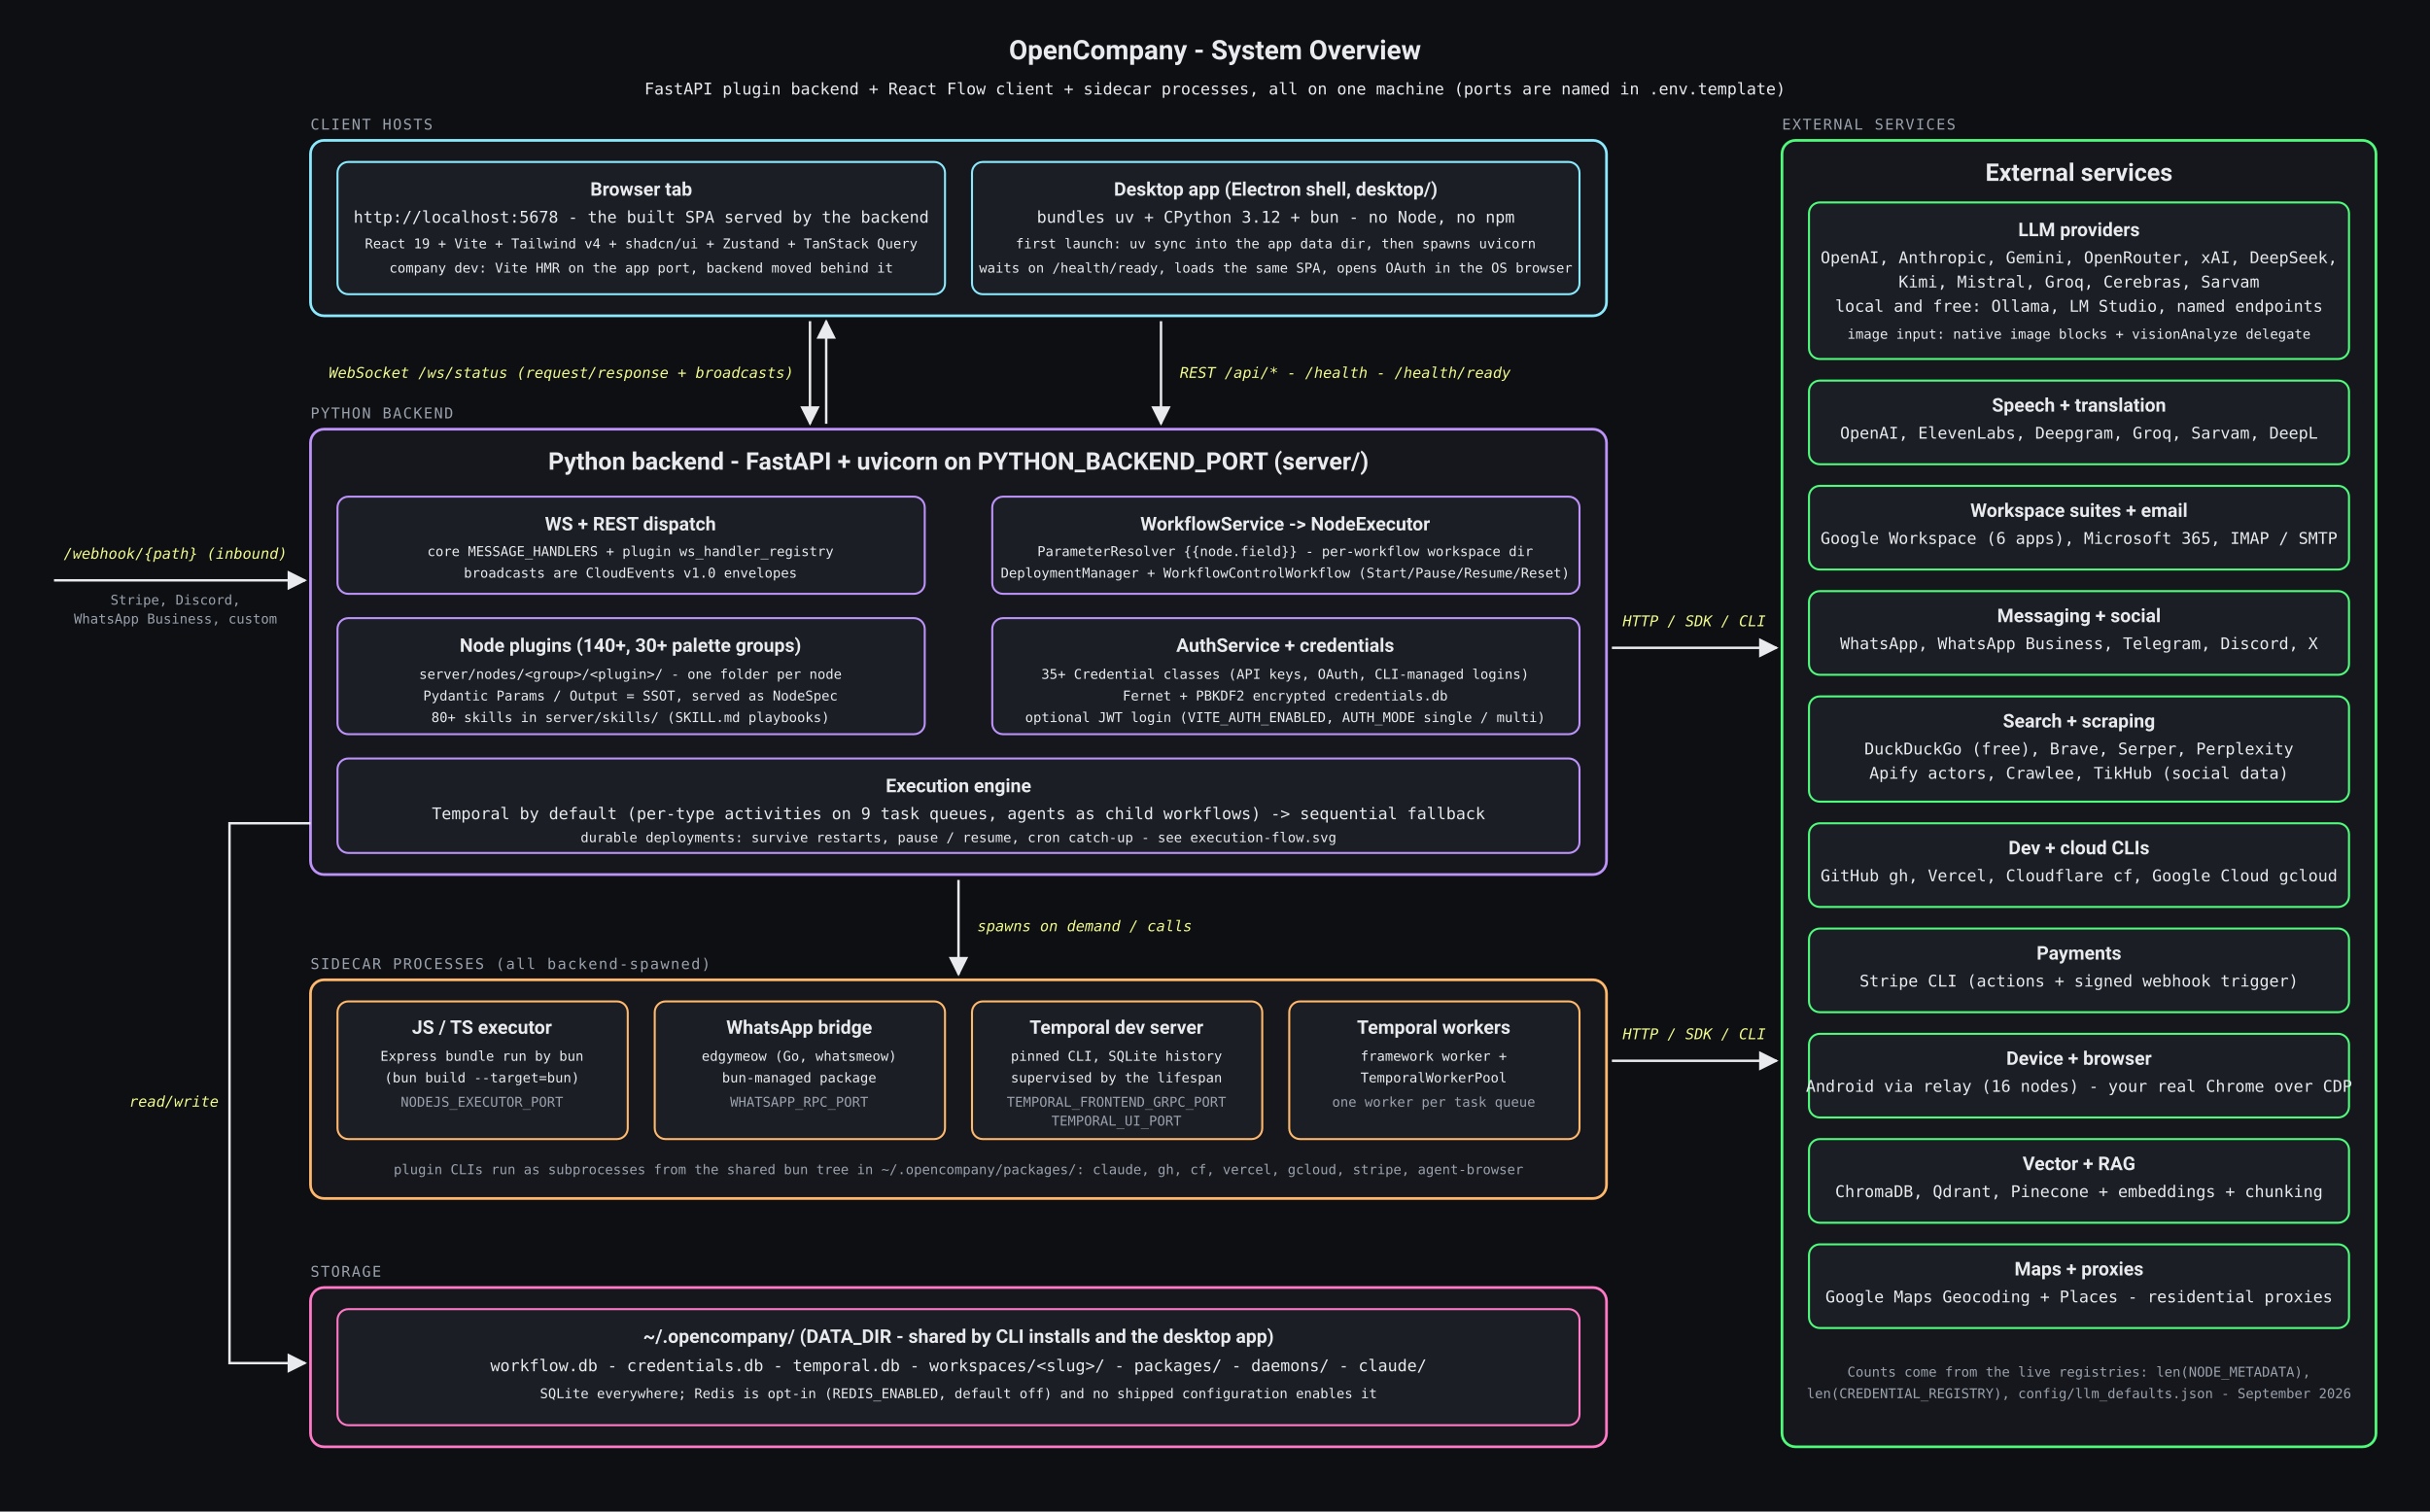
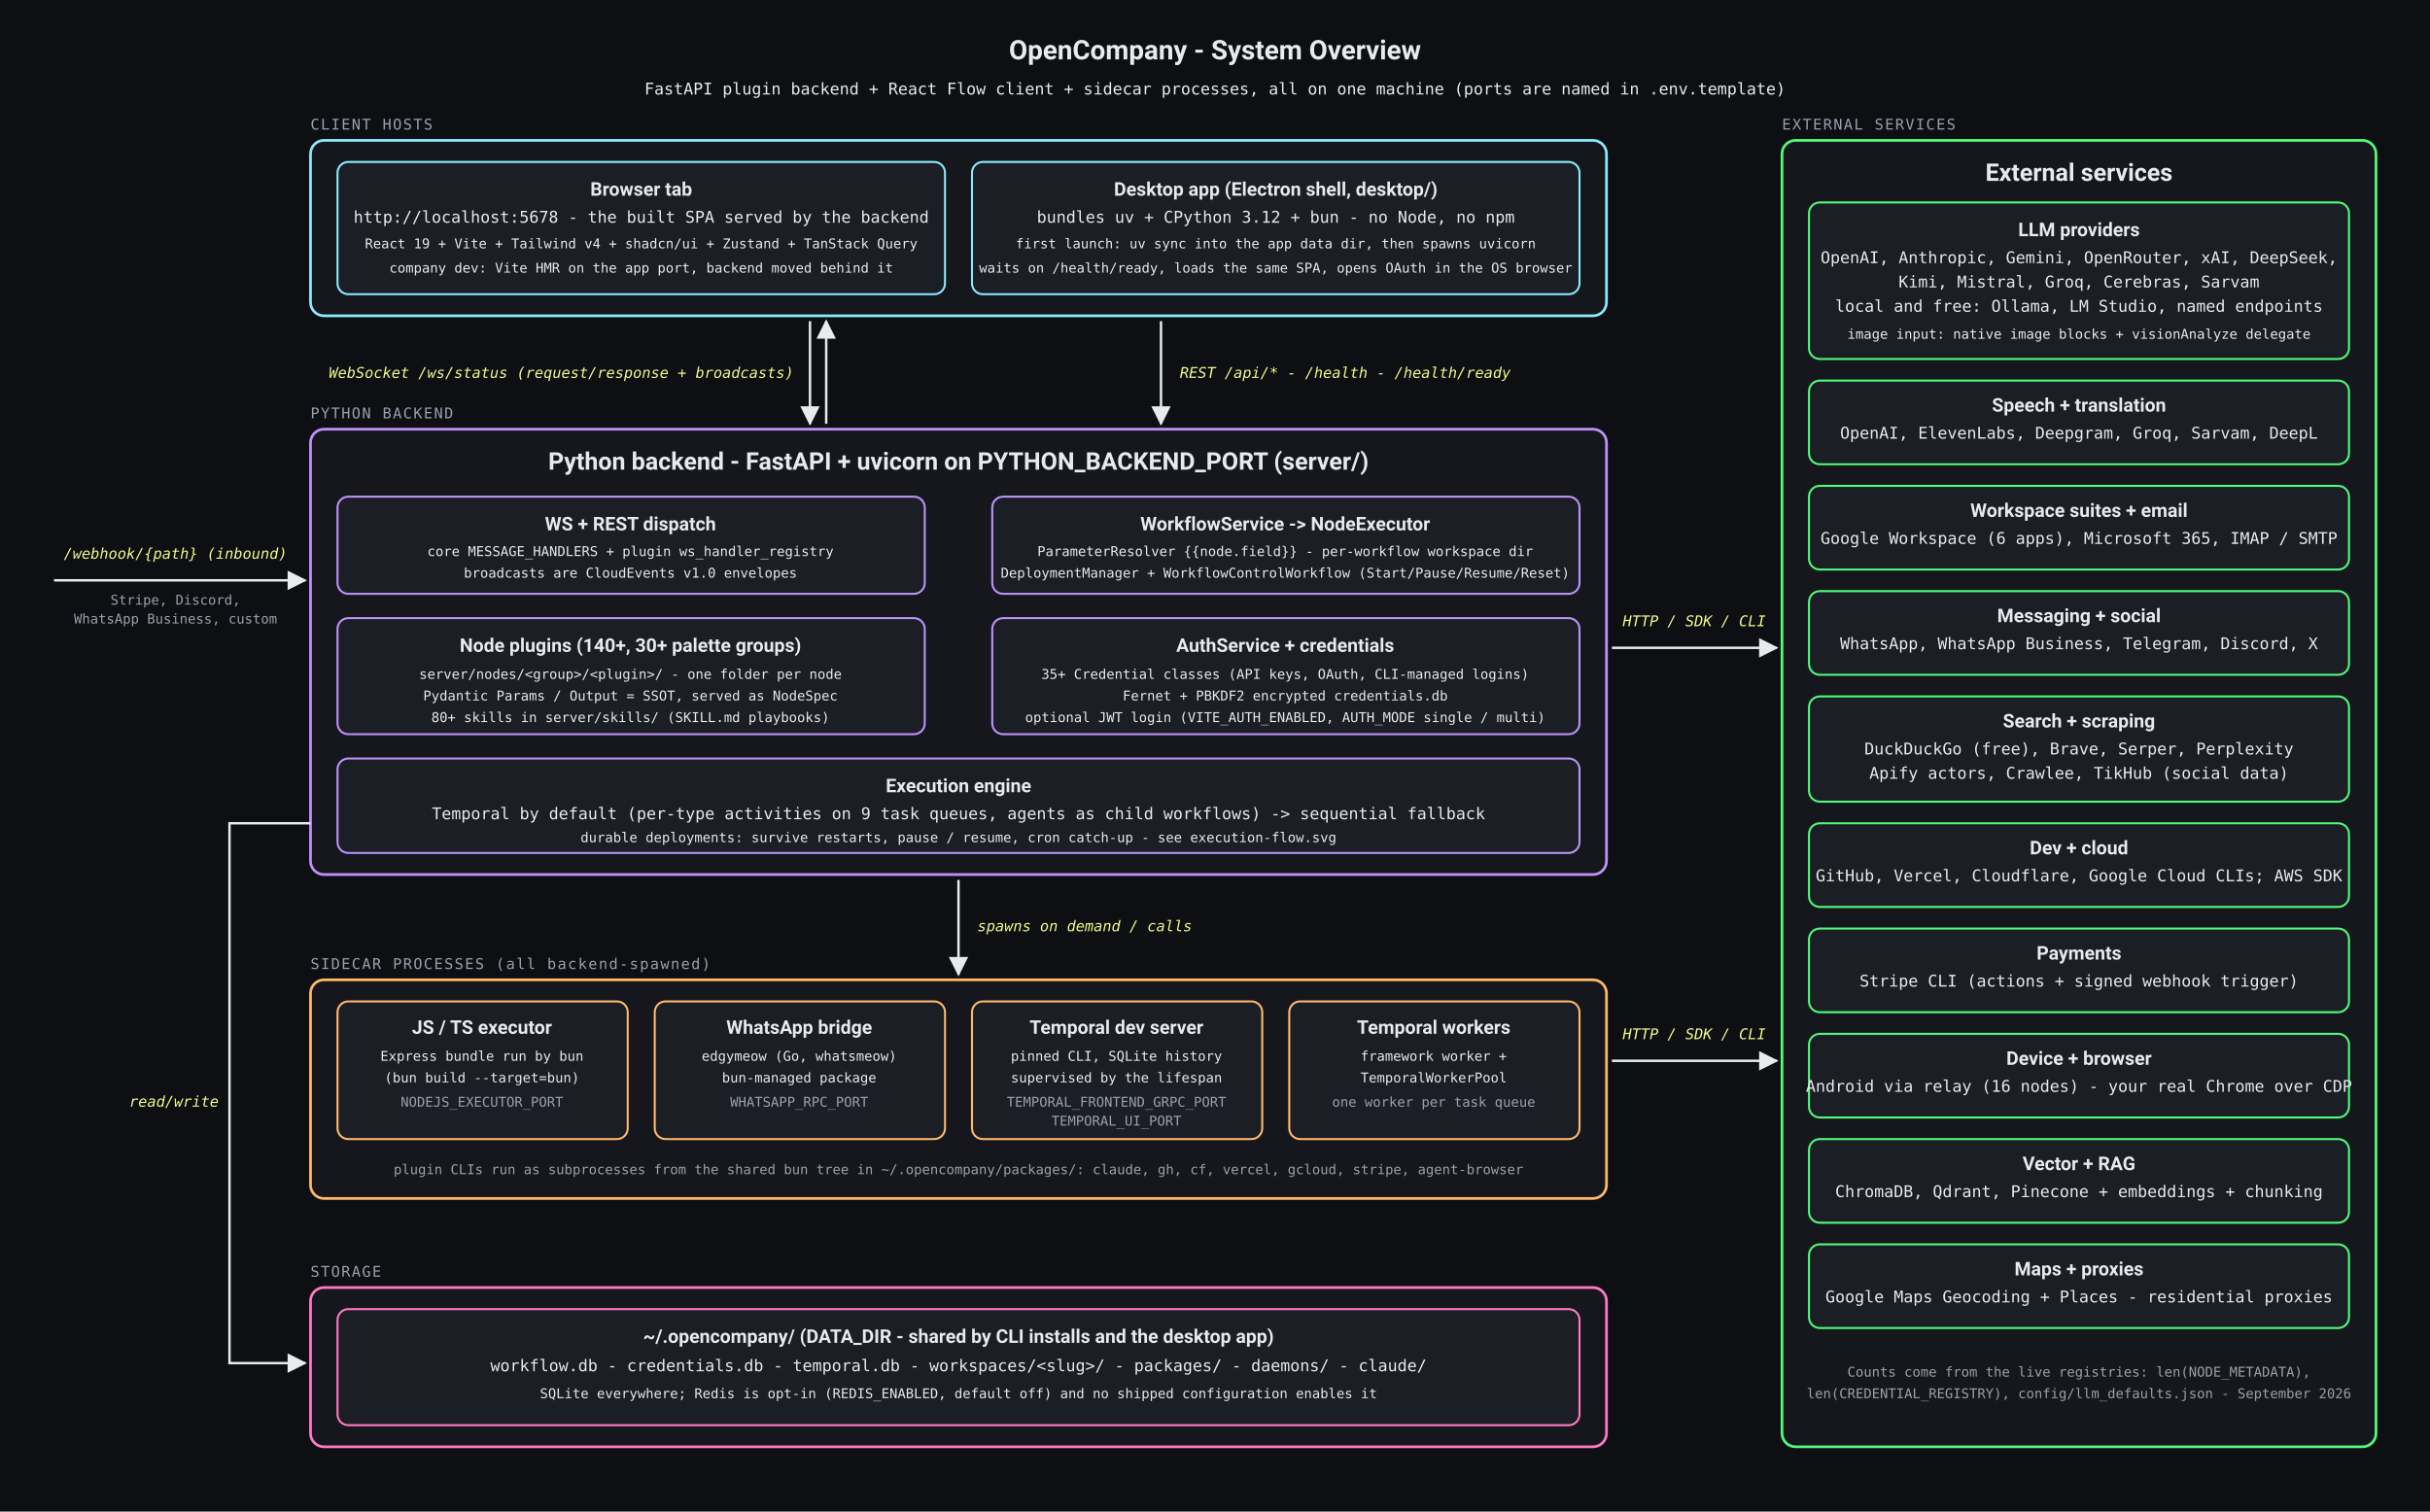
<svg xmlns="http://www.w3.org/2000/svg" viewBox="0 0 1800 1120" width="100%" preserveAspectRatio="xMidYMid meet" font-family="ui-monospace, SFMono-Regular, 'SF Mono', Menlo, Monaco, Consolas, monospace">
  <defs>
    <marker id="arrow" viewBox="0 0 10 10" refX="9" refY="5" markerWidth="8" markerHeight="8" orient="auto-start-reverse">
      <path d="M0,0 L10,5 L0,10 z" fill="#e8eaed" />
    </marker>
    <style>
      .bg { fill: #0d0f13; }
      .panel { fill: #15171c; stroke-width: 2; }
      .p-cyan { stroke: #8be9fd; } .p-purple { stroke: #bd93f9; } .p-orange { stroke: #ffb86c; } .p-green { stroke: #50fa7b; } .p-pink { stroke: #ff79c6; }
      .title { fill: #e8eaed; font-size: 20px; font-weight: 700; }
      .h1 { fill: #e8eaed; font-size: 18px; font-weight: 700; }
      .h2 { fill: #e8eaed; font-size: 14px; font-weight: 700; }
      .sub { fill: #e8eaed; font-size: 12px; }
      .small { fill: #e8eaed; font-size: 10px; }
      .dim { fill: #9aa1ac; font-size: 10px; }
      .label { fill: #f1fa8c; font-size: 11px; font-style: italic; }
      .conn { stroke: #e8eaed; stroke-width: 1.8; fill: none; }
      .conn-dot { stroke: #9aa1ac; stroke-width: 1.5; fill: none; stroke-dasharray: 4 4; }
      .box { fill: #1b1e25; stroke-width: 1.5; }
      .tier-label { fill: #9aa1ac; font-size: 11px; text-transform: uppercase; letter-spacing: 1px; }
      .accent-cyan { fill: #8be9fd; } .accent-purple { fill: #bd93f9; } .accent-green { fill: #50fa7b; } .accent-orange { fill: #ffb86c; } .accent-pink { fill: #ff79c6; }
          .title, .h1, .h2 { font-family: 'Geist Variable', system-ui, -apple-system, BlinkMacSystemFont, 'Segoe UI', Roboto, sans-serif; }
    </style>
  </defs>
  <rect class="bg" width="1800" height="1120" />
  <text class="title" x="900" y="44" text-anchor="middle">OpenCompany - System Overview</text>
  <text class="sub" x="900" y="70" text-anchor="middle">FastAPI plugin backend + React Flow client + sidecar processes, all on one machine (ports are named in .env.template)</text>
  <text class="tier-label" x="230" y="96">CLIENT HOSTS</text>
  <rect class="panel p-cyan" x="230" y="104" width="960" height="130" rx="10" />
  <rect class="box p-cyan" x="250" y="120" width="450" height="98" rx="8" />
  <text class="h2" x="475" y="145" text-anchor="middle">Browser tab</text>
  <text class="sub" x="475" y="165" text-anchor="middle">http://localhost:5678 - the built SPA served by the backend</text>
  <text class="small" x="475" y="184" text-anchor="middle">React 19 + Vite + Tailwind v4 + shadcn/ui + Zustand + TanStack Query</text>
  <text class="small" x="475" y="202" text-anchor="middle">company dev: Vite HMR on the app port, backend moved behind it</text>
  <rect class="box p-cyan" x="720" y="120" width="450" height="98" rx="8" />
  <text class="h2" x="945" y="145" text-anchor="middle">Desktop app (Electron shell, desktop/)</text>
  <text class="sub" x="945" y="165" text-anchor="middle">bundles uv + CPython 3.12 + bun - no Node, no npm</text>
  <text class="small" x="945" y="184" text-anchor="middle">first launch: uv sync into the app data dir, then spawns uvicorn</text>
  <text class="small" x="945" y="202" text-anchor="middle">waits on /health/ready, loads the same SPA, opens OAuth in the OS browser</text>
  <path class="conn" d="M 600 238 L 600 314" marker-end="url(#arrow)" />
  <path class="conn" d="M 612 314 L 612 238" marker-end="url(#arrow)" />
  <text class="label" x="588" y="280" text-anchor="end">WebSocket /ws/status (request/response + broadcasts)</text>
  <path class="conn" d="M 860 238 L 860 314" marker-end="url(#arrow)" />
  <text class="label" x="874" y="280">REST /api/* - /health - /health/ready</text>
  <path class="conn" d="M 40 430 L 226 430" marker-end="url(#arrow)" />
  <text class="label" x="130" y="414" text-anchor="middle">/webhook/{path} (inbound)</text>
  <text class="dim" x="130" y="448" text-anchor="middle">Stripe, Discord,</text>
  <text class="dim" x="130" y="462" text-anchor="middle">WhatsApp Business, custom</text>
  <text class="tier-label" x="230" y="310">PYTHON BACKEND</text>
  <rect class="panel p-purple" x="230" y="318" width="960" height="330" rx="10" />
  <text class="h1" x="710" y="348" text-anchor="middle">Python backend - FastAPI + uvicorn on PYTHON_BACKEND_PORT (server/)</text>
  <rect class="box p-purple" x="250" y="368" width="435" height="72" rx="8" />
  <text class="h2" x="467" y="393" text-anchor="middle">WS + REST dispatch</text>
  <text class="small" x="467" y="412" text-anchor="middle">core MESSAGE_HANDLERS + plugin ws_handler_registry</text>
  <text class="small" x="467" y="428" text-anchor="middle">broadcasts are CloudEvents v1.0 envelopes</text>
  <rect class="box p-purple" x="735" y="368" width="435" height="72" rx="8" />
  <text class="h2" x="952" y="393" text-anchor="middle">WorkflowService -&gt; NodeExecutor</text>
  <text class="small" x="952" y="412" text-anchor="middle">ParameterResolver {{node.field}} - per-workflow workspace dir</text>
  <text class="small" x="952" y="428" text-anchor="middle">DeploymentManager + WorkflowControlWorkflow (Start/Pause/Resume/Reset)</text>
  <rect class="box p-purple" x="250" y="458" width="435" height="86" rx="8" />
  <text class="h2" x="467" y="483" text-anchor="middle">Node plugins (140+, 30+ palette groups)</text>
  <text class="small" x="467" y="503" text-anchor="middle">server/nodes/&lt;group&gt;/&lt;plugin&gt;/ - one folder per node</text>
  <text class="small" x="467" y="519" text-anchor="middle">Pydantic Params / Output = SSOT, served as NodeSpec</text>
  <text class="small" x="467" y="535" text-anchor="middle">80+ skills in server/skills/ (SKILL.md playbooks)</text>
  <rect class="box p-purple" x="735" y="458" width="435" height="86" rx="8" />
  <text class="h2" x="952" y="483" text-anchor="middle">AuthService + credentials</text>
  <text class="small" x="952" y="503" text-anchor="middle">35+ Credential classes (API keys, OAuth, CLI-managed logins)</text>
  <text class="small" x="952" y="519" text-anchor="middle">Fernet + PBKDF2 encrypted credentials.db</text>
  <text class="small" x="952" y="535" text-anchor="middle">optional JWT login (VITE_AUTH_ENABLED, AUTH_MODE single / multi)</text>
  <rect class="box p-purple" x="250" y="562" width="920" height="70" rx="8" />
  <text class="h2" x="710" y="587" text-anchor="middle">Execution engine</text>
  <text class="sub" x="710" y="607" text-anchor="middle">Temporal by default (per-type activities on 9 task queues, agents as child workflows) -&gt; sequential fallback</text>
  <text class="small" x="710" y="624" text-anchor="middle">durable deployments: survive restarts, pause / resume, cron catch-up - see execution-flow.svg</text>
  <path class="conn" d="M 710 652 L 710 722" marker-end="url(#arrow)" />
  <text class="label" x="724" y="690">spawns on demand / calls</text>
  <text class="tier-label" x="230" y="718">SIDECAR PROCESSES (all backend-spawned)</text>
  <rect class="panel p-orange" x="230" y="726" width="960" height="162" rx="10" />
  <rect class="box p-orange" x="250" y="742" width="215" height="102" rx="8" />
  <text class="h2" x="357" y="766" text-anchor="middle">JS / TS executor</text>
  <text class="small" x="357" y="786" text-anchor="middle">Express bundle run by bun</text>
  <text class="small" x="357" y="802" text-anchor="middle">(bun build --target=bun)</text>
  <text class="dim" x="357" y="820" text-anchor="middle">NODEJS_EXECUTOR_PORT</text>
  <rect class="box p-orange" x="485" y="742" width="215" height="102" rx="8" />
  <text class="h2" x="592" y="766" text-anchor="middle">WhatsApp bridge</text>
  <text class="small" x="592" y="786" text-anchor="middle">edgymeow (Go, whatsmeow)</text>
  <text class="small" x="592" y="802" text-anchor="middle">bun-managed package</text>
  <text class="dim" x="592" y="820" text-anchor="middle">WHATSAPP_RPC_PORT</text>
  <rect class="box p-orange" x="720" y="742" width="215" height="102" rx="8" />
  <text class="h2" x="827" y="766" text-anchor="middle">Temporal dev server</text>
  <text class="small" x="827" y="786" text-anchor="middle">pinned CLI, SQLite history</text>
  <text class="small" x="827" y="802" text-anchor="middle">supervised by the lifespan</text>
  <text class="dim" x="827" y="820" text-anchor="middle">TEMPORAL_FRONTEND_GRPC_PORT</text>
  <text class="dim" x="827" y="834" text-anchor="middle">TEMPORAL_UI_PORT</text>
  <rect class="box p-orange" x="955" y="742" width="215" height="102" rx="8" />
  <text class="h2" x="1062" y="766" text-anchor="middle">Temporal workers</text>
  <text class="small" x="1062" y="786" text-anchor="middle">framework worker +</text>
  <text class="small" x="1062" y="802" text-anchor="middle">TemporalWorkerPool</text>
  <text class="dim" x="1062" y="820" text-anchor="middle">one worker per task queue</text>
  <text class="dim" x="710" y="870" text-anchor="middle">plugin CLIs run as subprocesses from the shared bun tree in ~/.opencompany/packages/: claude, gh, cf, vercel, gcloud, stripe, agent-browser</text>
  <path class="conn" d="M 230 610 L 170 610 L 170 1010 L 226 1010" marker-end="url(#arrow)" />
  <text class="label" x="162" y="820" text-anchor="end">read/write</text>
  <text class="tier-label" x="230" y="946">STORAGE</text>
  <rect class="panel p-pink" x="230" y="954" width="960" height="118" rx="10" />
  <rect class="box p-pink" x="250" y="970" width="920" height="86" rx="8" />
  <text class="h2" x="710" y="995" text-anchor="middle">~/.opencompany/ (DATA_DIR - shared by CLI installs and the desktop app)</text>
  <text class="sub" x="710" y="1016" text-anchor="middle">workflow.db - credentials.db - temporal.db - workspaces/&lt;slug&gt;/ - packages/ - daemons/ - claude/</text>
  <text class="small" x="710" y="1036" text-anchor="middle">SQLite everywhere; Redis is opt-in (REDIS_ENABLED, default off) and no shipped configuration enables it</text>
  <path class="conn" d="M 1194 480 L 1316 480" marker-end="url(#arrow)" />
  <text class="label" x="1255" y="464" text-anchor="middle">HTTP / SDK / CLI</text>
  <path class="conn" d="M 1194 786 L 1316 786" marker-end="url(#arrow)" />
  <text class="label" x="1255" y="770" text-anchor="middle">HTTP / SDK / CLI</text>
  <text class="tier-label" x="1320" y="96">EXTERNAL SERVICES</text>
  <rect class="panel p-green" x="1320" y="104" width="440" height="968" rx="10" />
  <text class="h1" x="1540" y="134" text-anchor="middle">External services</text>
  <rect class="box p-green" x="1340" y="150" width="400" height="116" rx="8" />
  <text class="h2" x="1540" y="175" text-anchor="middle">LLM providers</text>
  <text class="sub" x="1540" y="195" text-anchor="middle">OpenAI, Anthropic, Gemini, OpenRouter, xAI, DeepSeek,</text>
  <text class="sub" x="1540" y="213" text-anchor="middle">Kimi, Mistral, Groq, Cerebras, Sarvam</text>
  <text class="sub" x="1540" y="231" text-anchor="middle">local and free: Ollama, LM Studio, named endpoints</text>
  <text class="small" x="1540" y="251" text-anchor="middle">image input: native image blocks + visionAnalyze delegate</text>
  <rect class="box p-green" x="1340" y="282" width="400" height="62" rx="8" />
  <text class="h2" x="1540" y="305" text-anchor="middle">Speech + translation</text>
  <text class="sub" x="1540" y="325" text-anchor="middle">OpenAI, ElevenLabs, Deepgram, Groq, Sarvam, DeepL</text>
  <rect class="box p-green" x="1340" y="360" width="400" height="62" rx="8" />
  <text class="h2" x="1540" y="383" text-anchor="middle">Workspace suites + email</text>
  <text class="sub" x="1540" y="403" text-anchor="middle">Google Workspace (6 apps), Microsoft 365, IMAP / SMTP</text>
  <rect class="box p-green" x="1340" y="438" width="400" height="62" rx="8" />
  <text class="h2" x="1540" y="461" text-anchor="middle">Messaging + social</text>
  <text class="sub" x="1540" y="481" text-anchor="middle">WhatsApp, WhatsApp Business, Telegram, Discord, X</text>
  <rect class="box p-green" x="1340" y="516" width="400" height="78" rx="8" />
  <text class="h2" x="1540" y="539" text-anchor="middle">Search + scraping</text>
  <text class="sub" x="1540" y="559" text-anchor="middle">DuckDuckGo (free), Brave, Serper, Perplexity</text>
  <text class="sub" x="1540" y="577" text-anchor="middle">Apify actors, Crawlee, TikHub (social data)</text>
  <rect class="box p-green" x="1340" y="610" width="400" height="62" rx="8" />
-   <text class="h2" x="1540" y="633" text-anchor="middle">Dev + cloud CLIs</text>
-   <text class="sub" x="1540" y="653" text-anchor="middle">GitHub gh, Vercel, Cloudflare cf, Google Cloud gcloud</text>
+   <text class="h2" x="1540" y="633" text-anchor="middle">Dev + cloud</text>
+   <text class="sub" x="1540" y="653" text-anchor="middle">GitHub, Vercel, Cloudflare, Google Cloud CLIs; AWS SDK</text>
  <rect class="box p-green" x="1340" y="688" width="400" height="62" rx="8" />
  <text class="h2" x="1540" y="711" text-anchor="middle">Payments</text>
  <text class="sub" x="1540" y="731" text-anchor="middle">Stripe CLI (actions + signed webhook trigger)</text>
  <rect class="box p-green" x="1340" y="766" width="400" height="62" rx="8" />
  <text class="h2" x="1540" y="789" text-anchor="middle">Device + browser</text>
  <text class="sub" x="1540" y="809" text-anchor="middle">Android via relay (16 nodes) - your real Chrome over CDP</text>
  <rect class="box p-green" x="1340" y="844" width="400" height="62" rx="8" />
  <text class="h2" x="1540" y="867" text-anchor="middle">Vector + RAG</text>
  <text class="sub" x="1540" y="887" text-anchor="middle">ChromaDB, Qdrant, Pinecone + embeddings + chunking</text>
  <rect class="box p-green" x="1340" y="922" width="400" height="62" rx="8" />
  <text class="h2" x="1540" y="945" text-anchor="middle">Maps + proxies</text>
  <text class="sub" x="1540" y="965" text-anchor="middle">Google Maps Geocoding + Places - residential proxies</text>
  <text class="dim" x="1540" y="1020" text-anchor="middle">Counts come from the live registries: len(NODE_METADATA),</text>
  <text class="dim" x="1540" y="1036" text-anchor="middle">len(CREDENTIAL_REGISTRY), config/llm_defaults.json - September 2026</text>
</svg>
